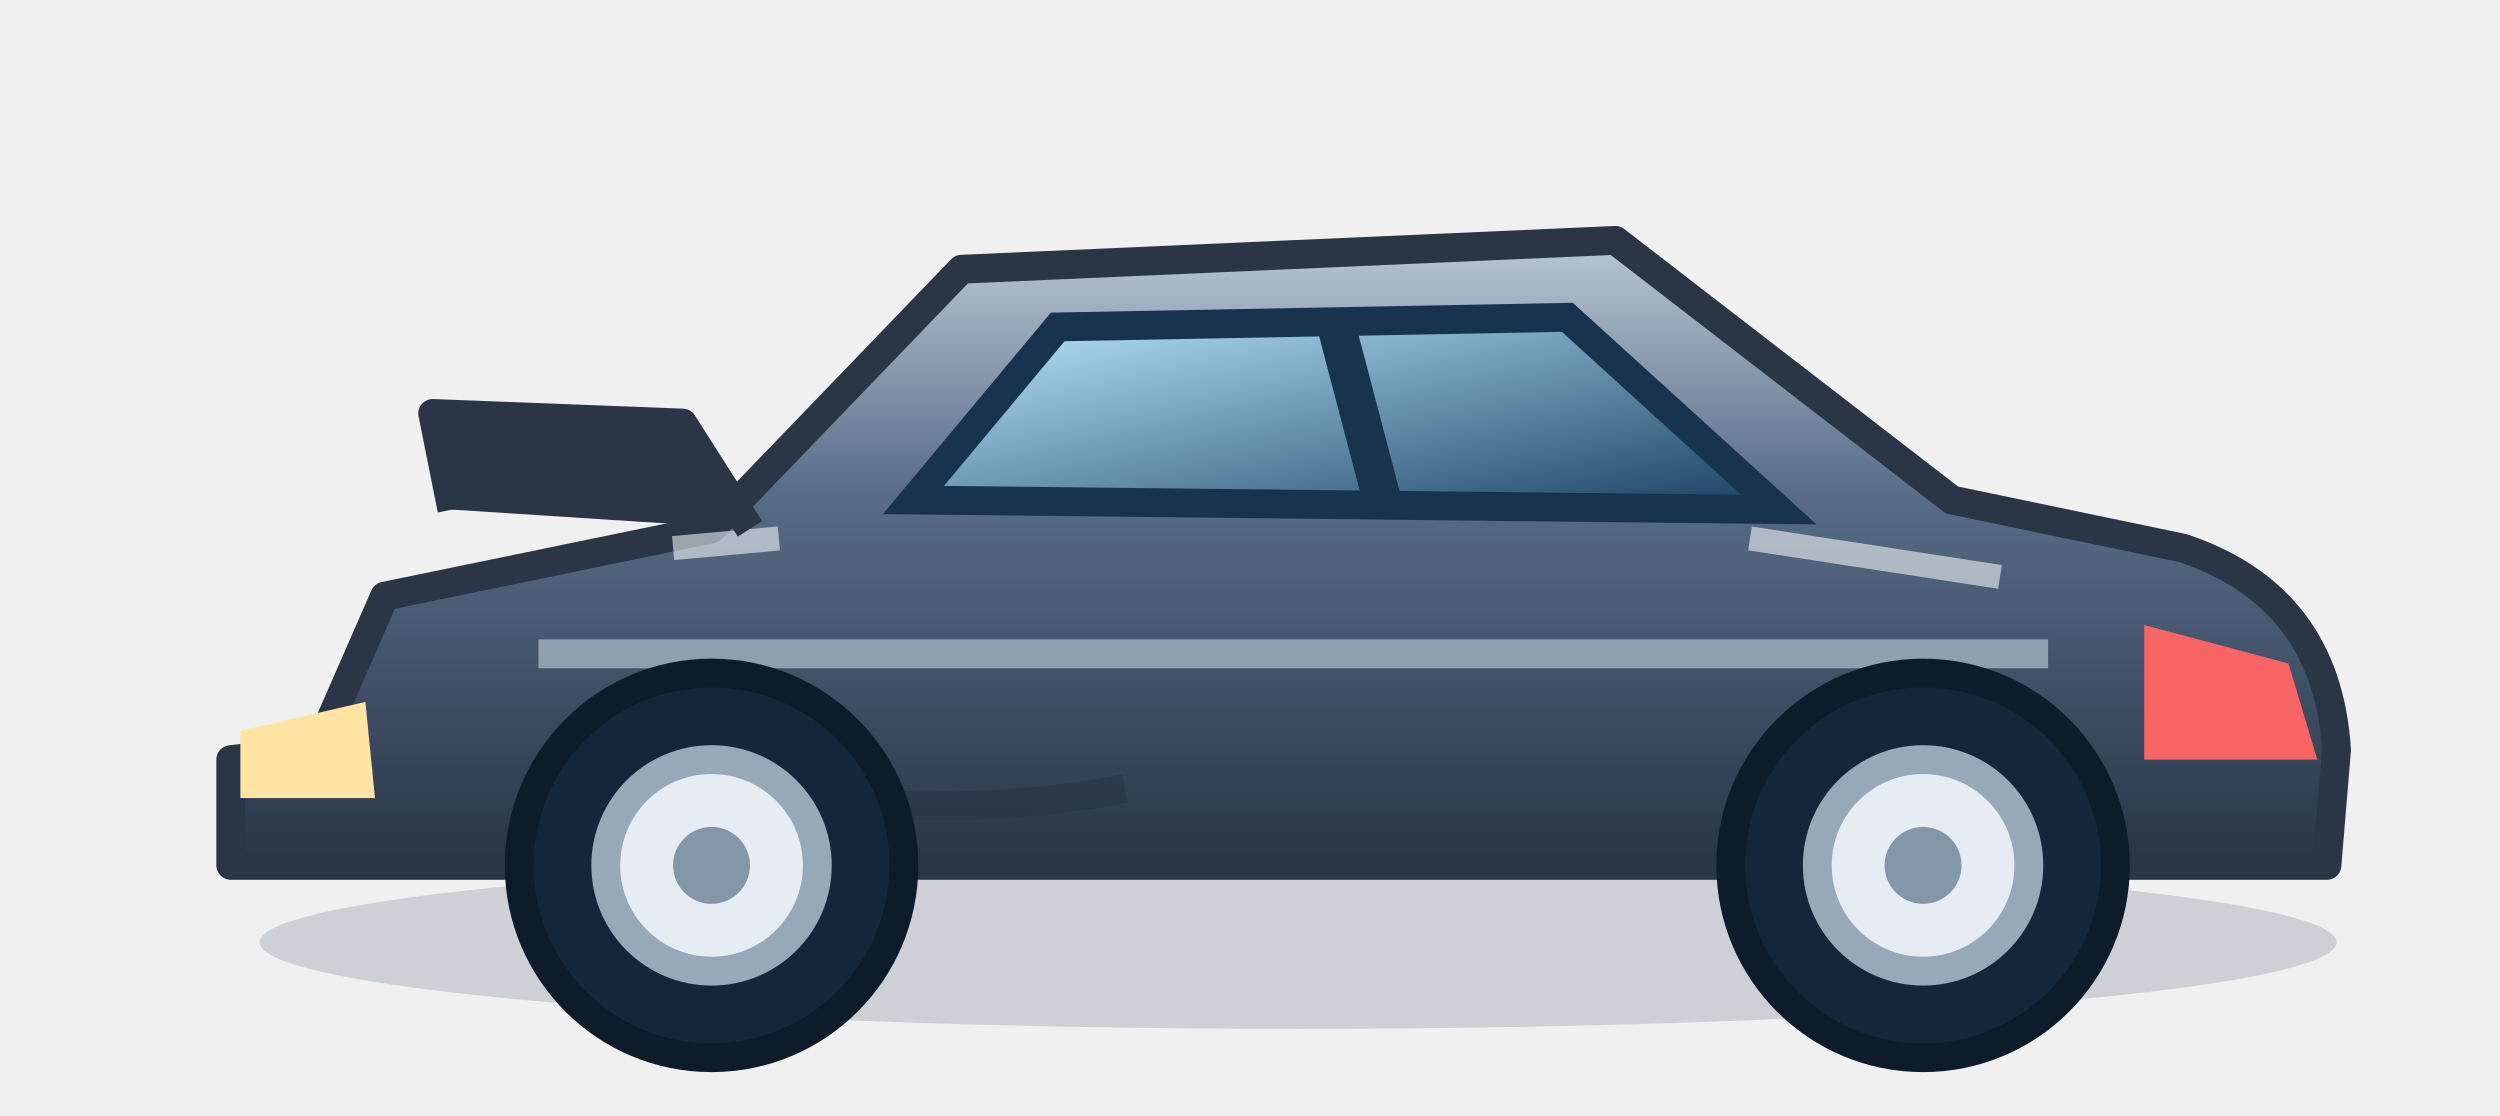
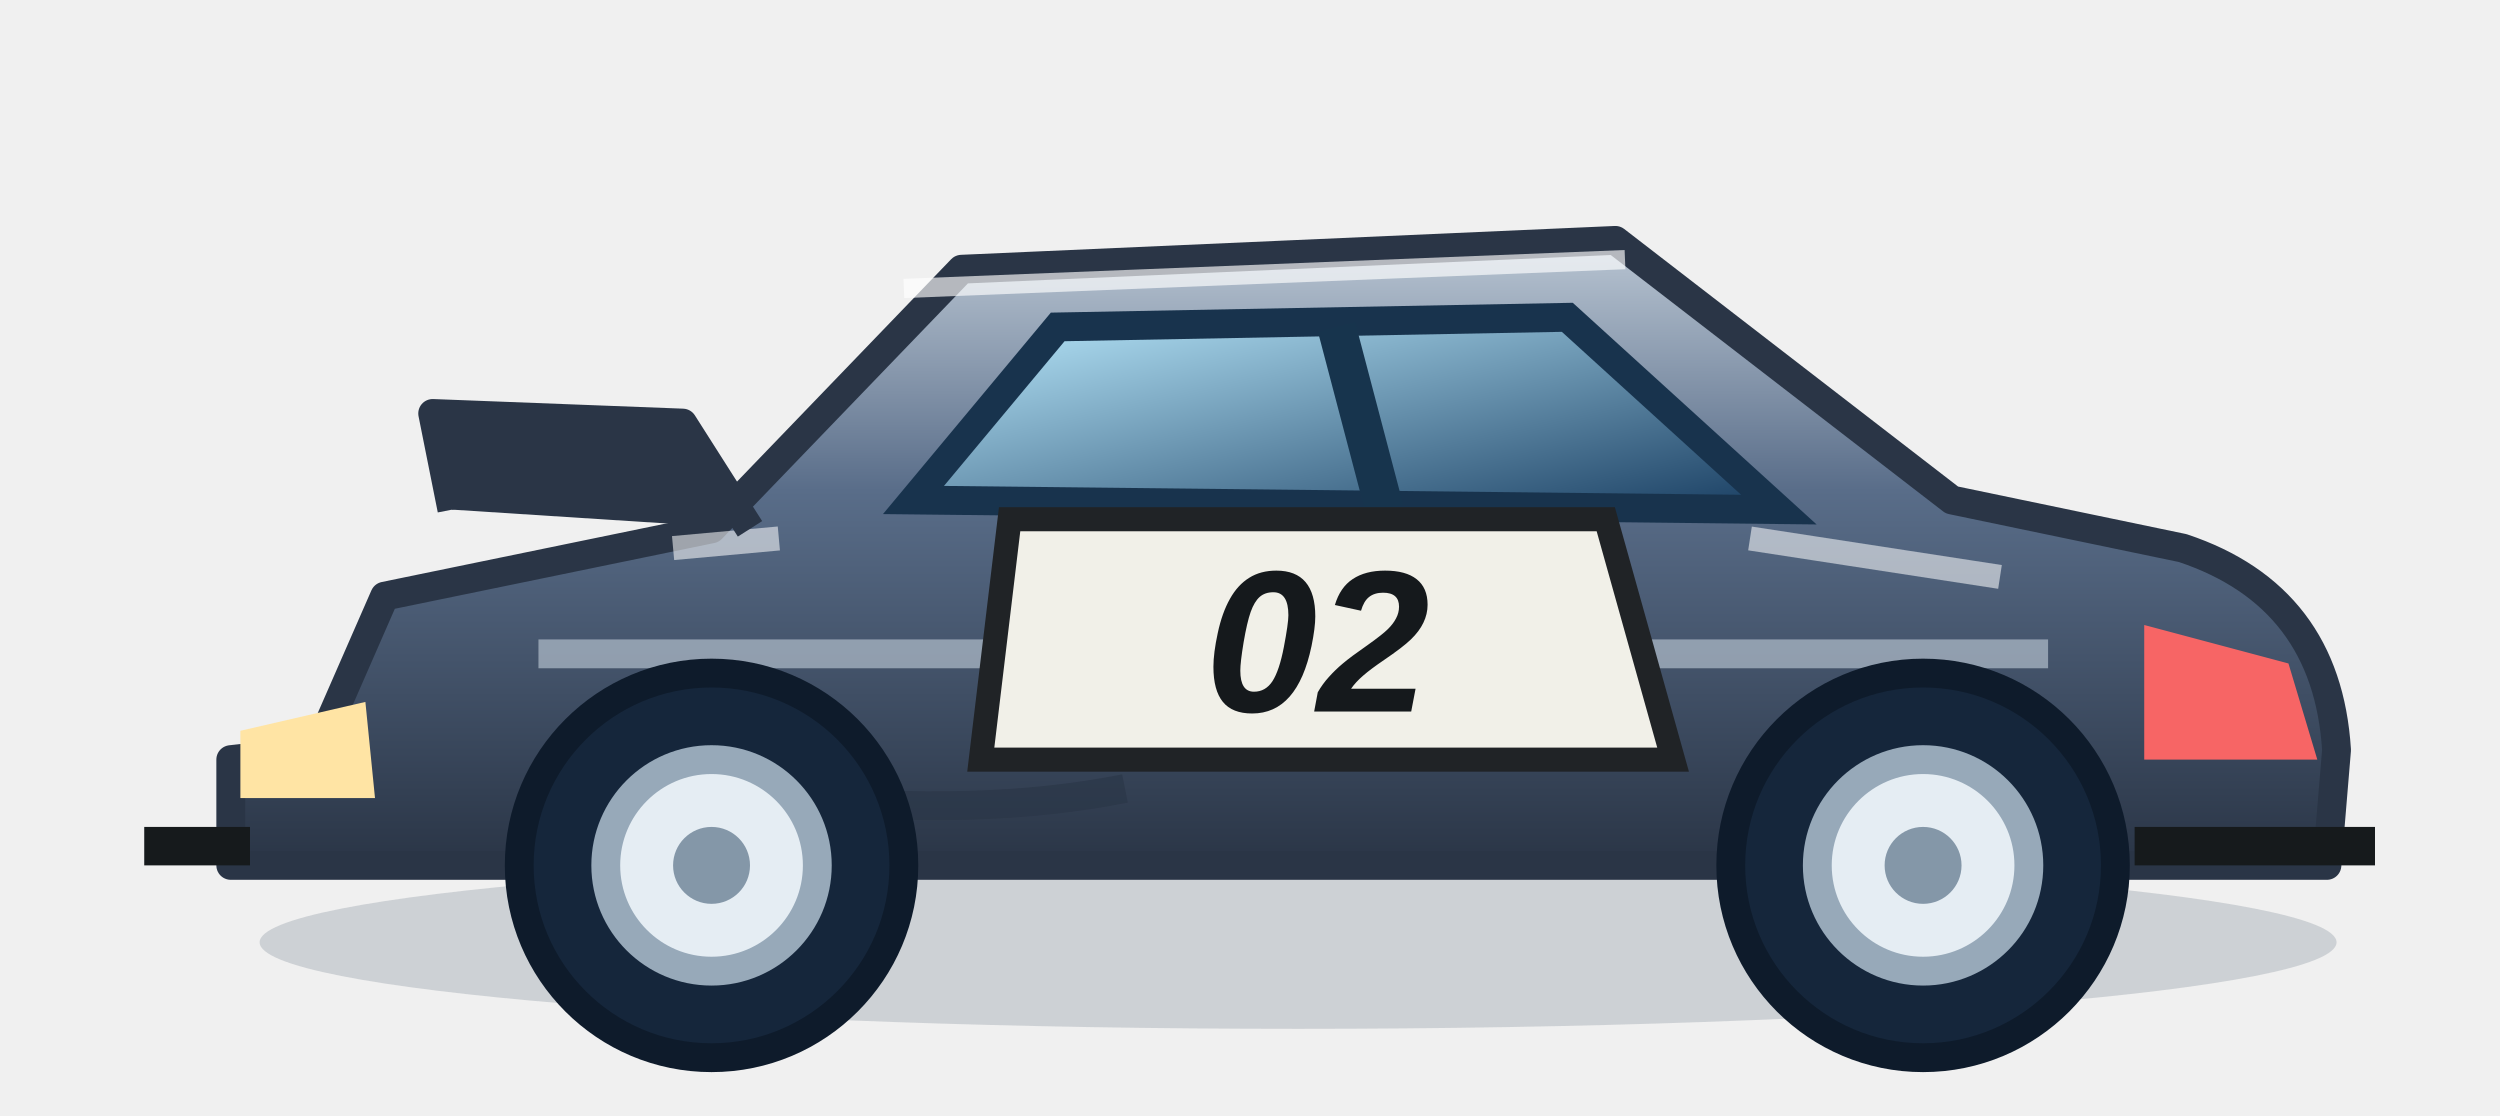
<svg xmlns="http://www.w3.org/2000/svg" viewBox="0 0 260 116" role="img" aria-label="Graphite R">
  <defs>
    <linearGradient id="paint" x1="0" x2="0" y1="0" y2="1">
      <stop stop-color="#bac6d3" />
      <stop offset=".4" stop-color="#596d89" />
      <stop offset="1" stop-color="#2a3546" />
    </linearGradient>
    <linearGradient id="glass" x1="0" x2="1" y1="0" y2="1">
      <stop stop-color="#bcecff" />
      <stop offset="1" stop-color="#183d61" />
    </linearGradient>
  </defs>
  <ellipse cx="135" cy="98" rx="108" ry="9" fill="#142b43" opacity=".16" />
  <path d="M33 78 L40 62 L74 55 L100 28 L168 25 L203 52 L227 57 Q242 62 243 78 L242 90 L24 90 L24 79Z" fill="url(#paint)" stroke="#2a3546" stroke-width="3" stroke-linejoin="round" />
  <path d="M95 52 L110 34 L163 33 L185 53 Z" fill="url(#glass)" stroke="#18334d" stroke-width="3" />
  <path d="M139 34 L144 53" stroke="#17344d" stroke-width="4" />
  <path d="M56 68 L213 68" stroke="#bac6d3" stroke-width="3" opacity=".65" />
  <path d="M25 76 L38 73 L39 83 L25 83Z" fill="#ffe4a4" />
  <path d="M223 65 L238 69 L241 79 L223 79Z" fill="#f76565" />
  <path d="M70 57 L81 56 M182 56 L208 60" stroke="#ffffff" stroke-width="2.5" opacity=".55" />
  <path d="M82 83 Q102 85 117 82" stroke="#2a3546" stroke-width="3" opacity=".65" />
  <circle cx="74" cy="90" r="20" fill="#15263b" stroke="#0e1b2b" stroke-width="3" />
  <circle cx="74" cy="90" r="11" fill="#e5edf3" stroke="#97a9b9" stroke-width="3" />
  <circle cx="74" cy="90" r="4" fill="#8497a8" />
  <circle cx="200" cy="90" r="20" fill="#15263b" stroke="#0e1b2b" stroke-width="3" />
  <circle cx="200" cy="90" r="11" fill="#e5edf3" stroke="#97a9b9" stroke-width="3" />
  <circle cx="200" cy="90" r="4" fill="#8497a8" />
  <path d="M47 53 L45 43 L71 44 L78 55" fill="#2a3546" stroke="#2a3546" stroke-width="3" stroke-linejoin="round" />
+   <path d="M105 54 L167 54 L174 79 L102 79 Z" fill="#f1f0e8" stroke="#202326" stroke-width="2.5" />
+   <text x="137" y="74" fill="#15191c" font-family="Arial,sans-serif" font-style="italic" font-weight="900" font-size="21" text-anchor="middle">02</text>
+   <path d="M15 88 L26 88 M222 88 L247 88" stroke="#161a1c" stroke-width="4" />
+   <path d="M94 30 L169 27" stroke="#fff" stroke-width="2" opacity=".65" />
</svg>
